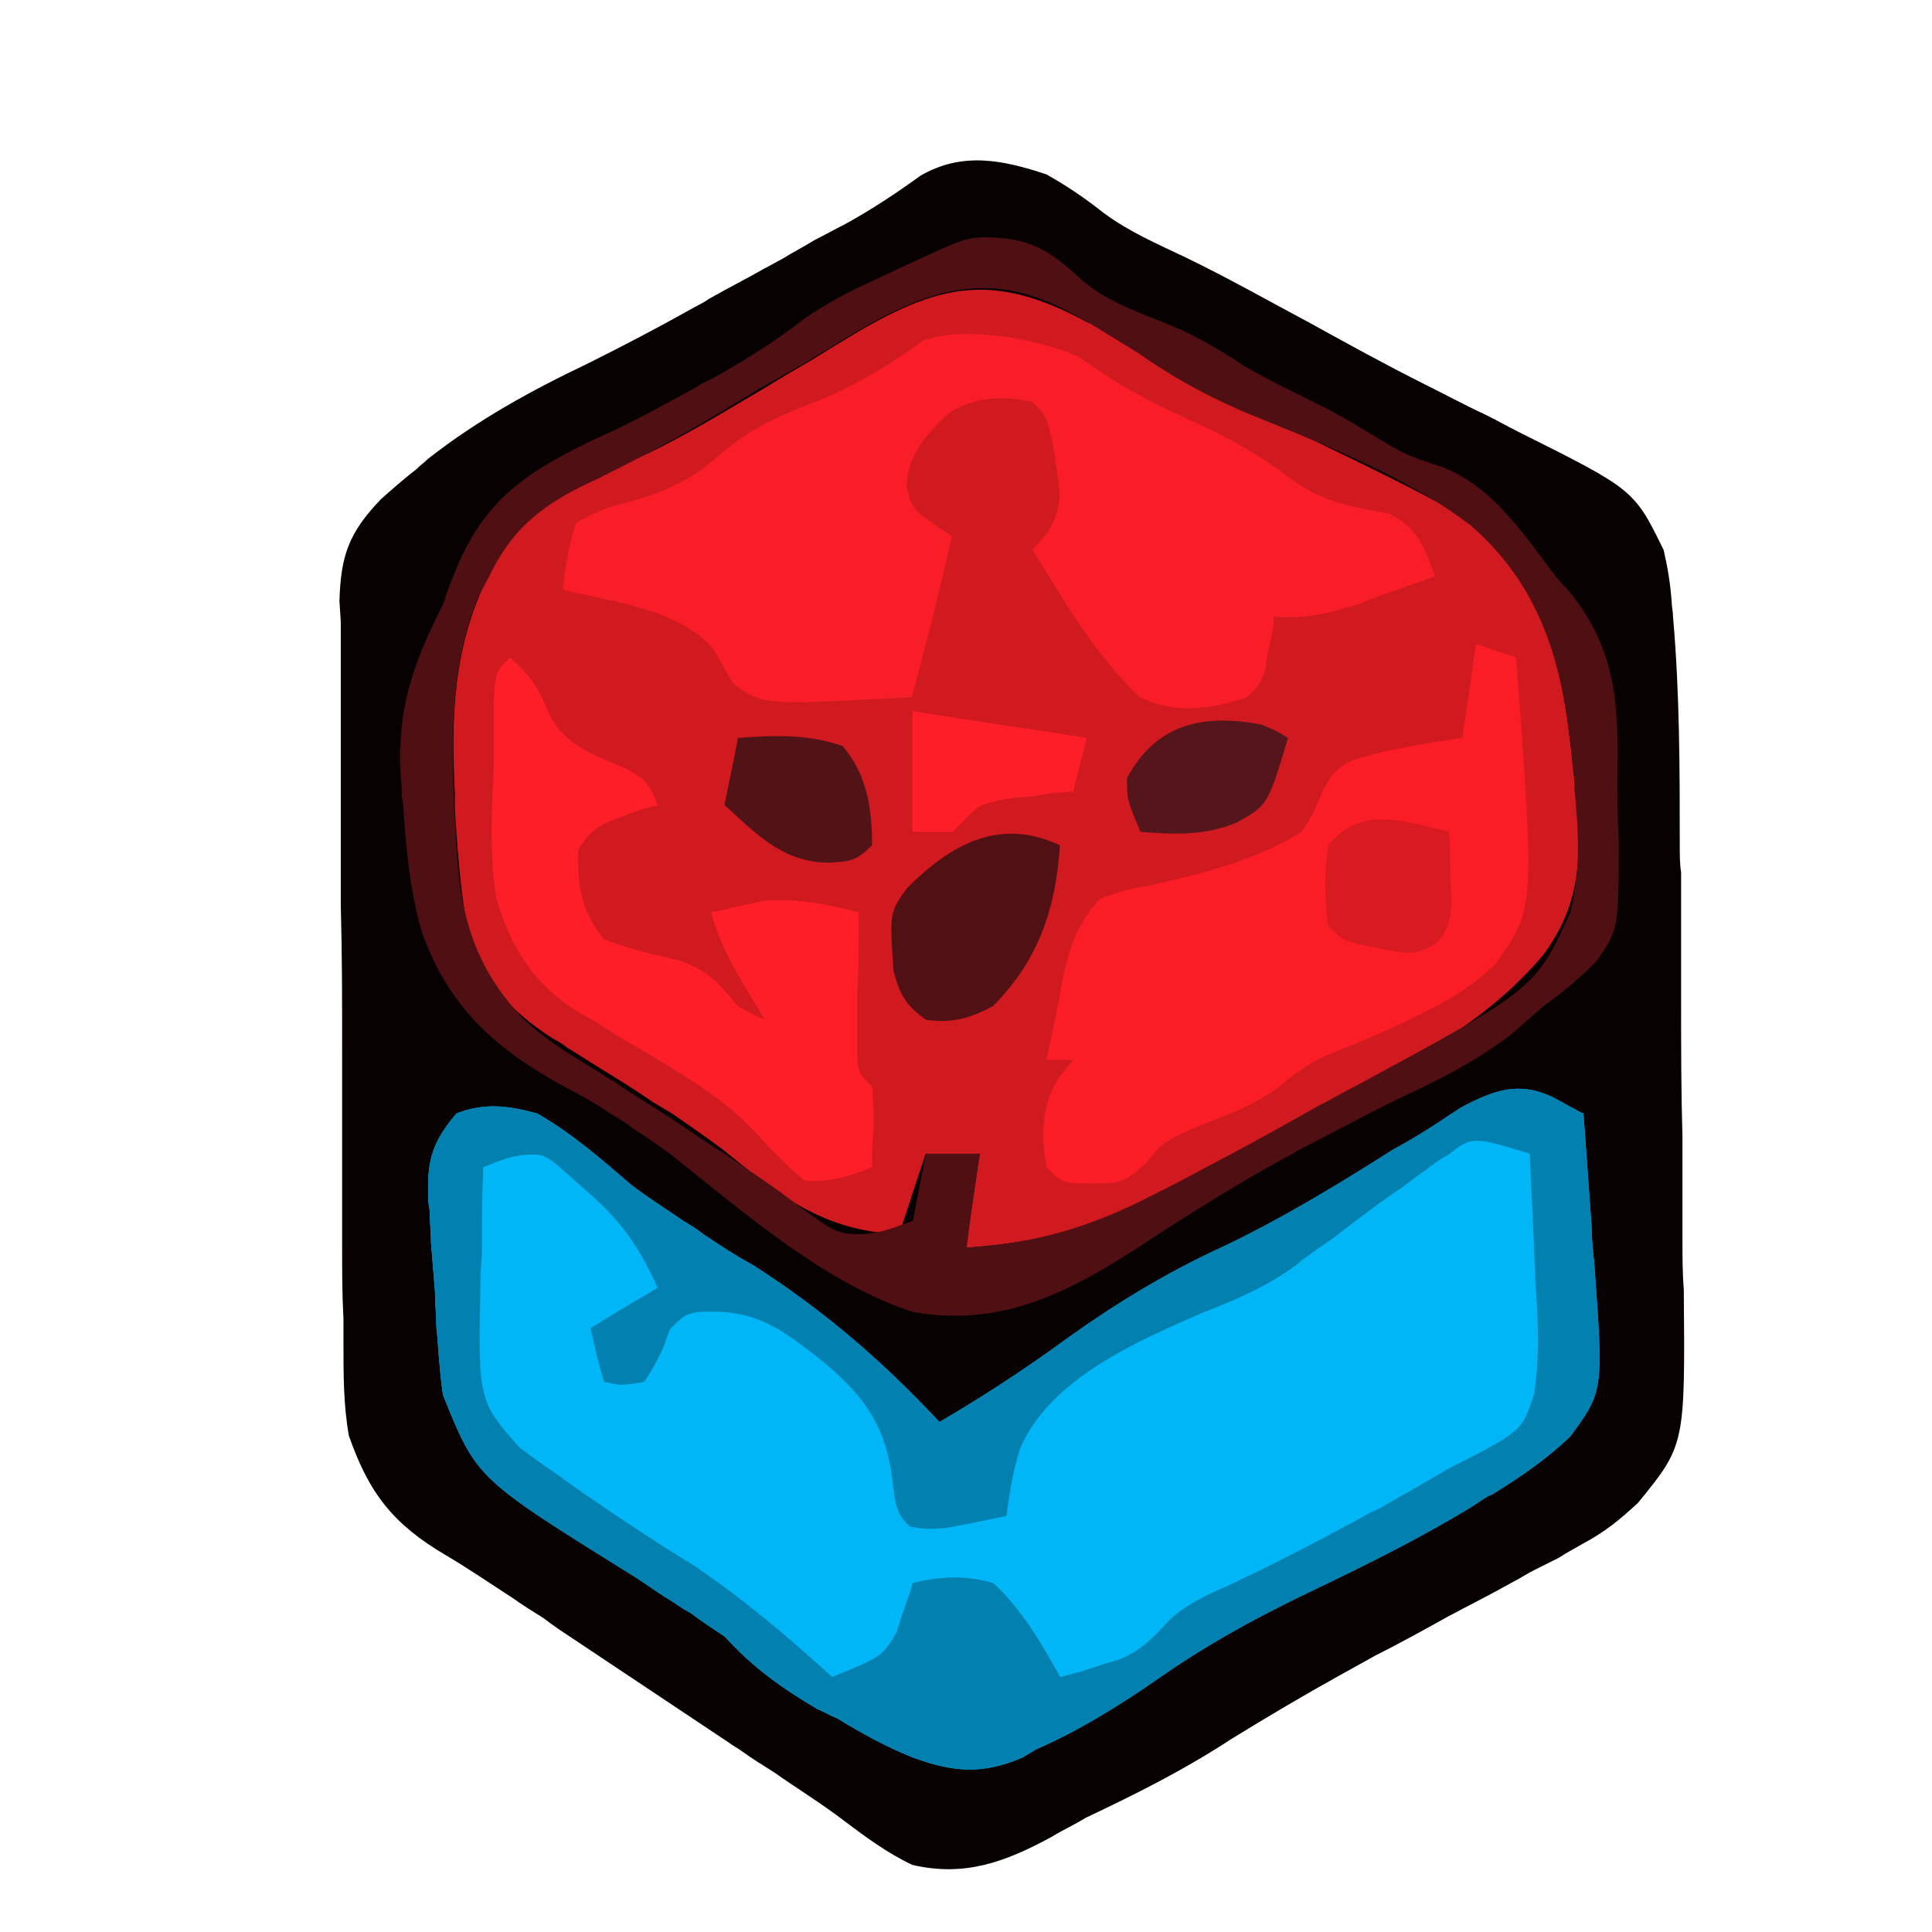
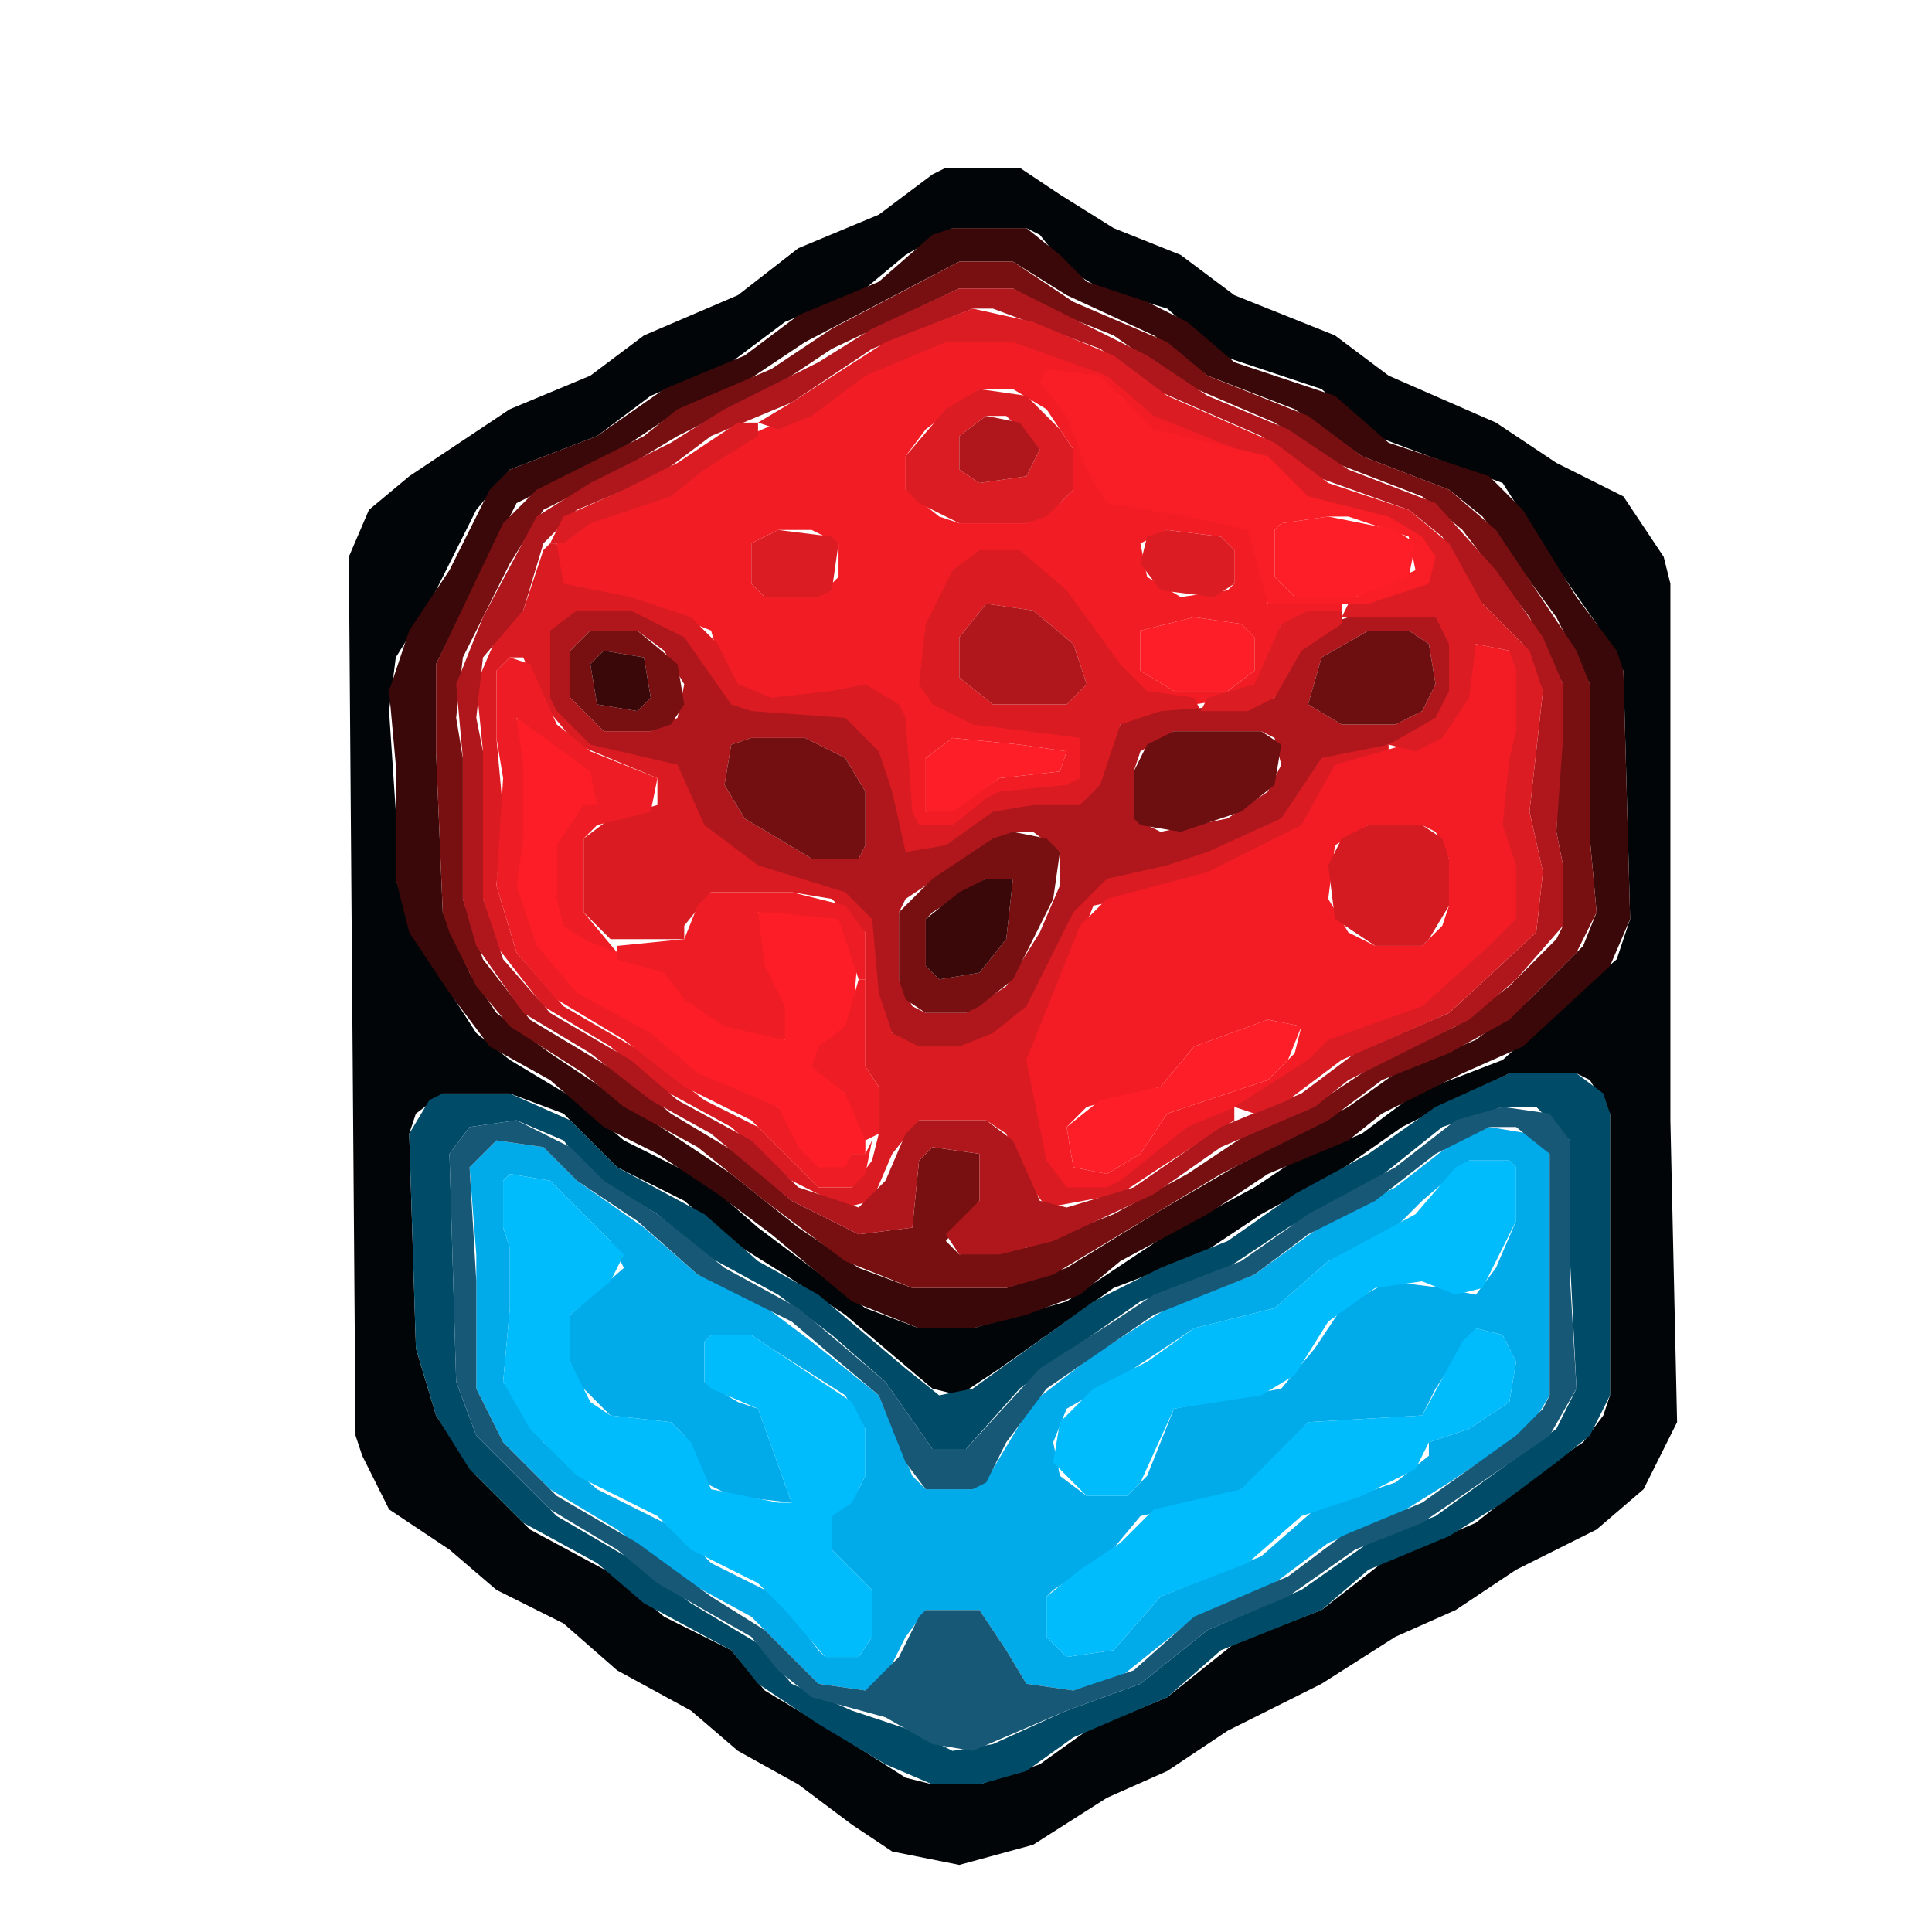
- <svg xmlns="http://www.w3.org/2000/svg" viewBox="0 0 144 144" version="1.1" width="144" height="144">
-   <path d="M0 0 C1.6 0.9 2.9 1.8 4.3 2.9 C6.2 4.3 8.3 5.2 10.4 6.2 C13.5 7.7 16.5 9.4 19.5 11 C22.4 12.6 25.3 14.2 28.3 15.7 C29.9 16.5 31.4 17.3 32.9 18 C33.7 18.4 34.4 18.8 35.2 19.2 C43.8 23.5 43.8 23.5 46 28 C46.3 29.3 46.5 30.5 46.6 31.9 C46.6 32.2 46.7 32.6 46.7 33 C47.2 38.7 47.2 44.4 47.2 50.1 C47.2 50.7 47.2 51.4 47.3 52 C47.3 55.2 47.3 58.5 47.3 61.7 C47.3 65 47.3 68.4 47.4 71.7 C47.4 74.3 47.4 76.8 47.4 79.4 C47.4 80.6 47.4 81.9 47.5 83.1 C47.6 94.7 47.6 94.7 44.1 99 C42.7 100.3 41.6 101.2 39.9 102.1 C39.4 102.4 38.8 102.7 38.2 103.1 C37.6 103.4 37 103.7 36.4 104 C35.8 104.3 35.2 104.7 34.6 105 C33 105.9 31.4 106.7 29.9 107.5 C28.1 108.5 26.3 109.5 24.5 110.4 C23.6 110.9 22.7 111.4 21.8 111.9 C19.1 113.4 16.4 115 13.8 116.6 C10.3 118.9 6.7 120.7 2.9 122.5 C2.1 123 1.2 123.4 0.4 123.9 C-3.1 125.8 -6.1 126.9 -10 126 C-11.9 125.1 -13.5 123.9 -15.1 122.7 C-16.8 121.4 -18.6 120.3 -20.3 119.1 C-21.1 118.6 -21.9 118.1 -22.6 117.6 C-23 117.3 -23.4 117.1 -23.8 116.8 C-28 114 -32.2 111.2 -36.4 108.4 C-36.7 108.2 -37.1 107.9 -37.5 107.6 C-38.3 107.1 -39.1 106.6 -39.8 106.1 C-41.5 105 -43.1 103.9 -44.8 102.9 C-48.7 100.6 -50.5 98.3 -52 94 C-52.4 91.7 -52.4 89.5 -52.4 87.2 C-52.4 86.6 -52.4 86 -52.4 85.3 C-52.5 83.5 -52.5 81.8 -52.5 80 C-52.5 78.6 -52.5 77.1 -52.5 75.6 C-52.5 72.1 -52.5 68.7 -52.5 65.2 C-52.5 61.6 -52.5 58.1 -52.6 54.5 C-52.6 51.4 -52.6 48.3 -52.6 45.3 C-52.6 43.4 -52.6 41.6 -52.6 39.8 C-52.6 37.7 -52.6 35.7 -52.6 33.6 C-52.6 33.3 -52.6 33.3 -52.7 31.8 C-52.6 28.4 -52 26.7 -49.6 24.2 C-48.7 23.4 -47.9 22.7 -47 22 C-46.7 21.7 -46.4 21.5 -46.1 21.2 C-42.4 18.3 -38.4 16.1 -34.2 14.1 C-31.6 12.8 -29.1 11.5 -26.6 10.1 C-26.1 9.8 -25.6 9.6 -25.2 9.3 C-23.8 8.5 -22.4 7.8 -21 7 C-20.6 6.8 -20.1 6.5 -19.7 6.3 C-18.9 5.8 -18.1 5.4 -17.3 4.9 C-16.5 4.5 -15.8 4.1 -15 3.7 C-13 2.6 -11.2 1.4 -9.4 0.1 C-6.3 -1.7 -3.3 -1.1 0 0 Z " fill="#080102" transform="translate(78,13)" />
-   <path d="M0 0 C0.5 0.2 1 0.5 1.5 0.7 C2.7 1.3 3.8 1.9 5 2.6 C8.4 4.6 11.7 6.4 15.2 8 C31.6 15.9 31.6 15.9 34.5 23.3 C35.6 27 36 30.8 36.4 34.6 C36.4 34.8 36.4 34.8 36.5 35.8 C36.9 40.2 36.7 43.6 34 47.2 C29.7 52.3 24 55.2 18.1 58.2 C17.1 58.8 16.1 59.3 15.2 59.8 C12.9 61 10.6 62.2 8.3 63.4 C7.1 64 5.9 64.6 4.7 65.2 C-0 67.7 -3.6 68.6 -9 69 C-8.7 66.7 -8.3 64.4 -8 62 C-9.3 62 -10.6 62 -12 62 C-12.7 64 -13.3 66 -14 68 C-19.7 67.7 -22.8 65.2 -27.1 61.7 C-28.3 60.8 -29.6 59.9 -30.9 59 C-31.4 58.7 -31.9 58.4 -32.4 58.1 C-33.7 57.2 -35 56.4 -36.3 55.6 C-37.1 55.1 -37.9 54.6 -38.7 54.1 C-39.1 53.8 -39.4 53.6 -39.8 53.4 C-43.1 51.3 -45.3 48.8 -46.2 45 C-46.7 42.2 -46.9 39.3 -47.1 36.4 C-47.1 36 -47.1 35.6 -47.1 35.1 C-47.4 29.4 -47.2 24.3 -44.7 19.1 C-44.5 18.6 -44.3 18.2 -44.1 17.7 C-41.7 13.7 -37.8 12.2 -33.8 10.3 C-30.9 9 -28.2 7.4 -25.5 5.8 C-24.1 5 -22.7 4.1 -21.3 3.3 C-20.4 2.8 -19.5 2.2 -18.5 1.6 C-11.5 -2.7 -7.4 -4 0 0 Z " fill="#D01A20" transform="translate(81,24)" />
-   <path d="M0 0 C0.4 0.2 0.7 0.4 1.1 0.6 C1.3 0.7 1.6 0.9 1.9 1 C2.1 3.8 2.3 6.5 2.5 9.3 C2.5 10.2 2.6 11.2 2.7 12.1 C3.4 21.7 3.4 21.7 0.9 25.1 C-0.9 26.8 -2.8 28.1 -4.9 29.4 C-5.2 29.5 -5.2 29.5 -6.4 30.3 C-10.5 32.8 -14.8 34.9 -19.2 37 C-22.9 38.8 -26.5 40.8 -29.9 43.2 C-32.8 45.2 -35.7 47 -38.9 48.4 C-39.2 48.6 -39.6 48.8 -39.9 49 C-42.9 50.3 -45.1 50.1 -48.1 49 C-50.1 48.2 -51.9 47.2 -53.7 46.1 C-54.2 45.9 -54.7 45.6 -55.2 45.4 C-57.9 43.8 -60 42.3 -62.1 40 C-63 39.4 -63.9 38.8 -64.7 38.2 C-65.3 37.9 -65.8 37.5 -66.3 37.2 C-67.3 36.6 -68.2 35.9 -69.2 35.3 C-80.6 28.2 -80.6 28.2 -83.1 22 C-83.3 20.7 -83.4 19.3 -83.5 18 C-83.5 17.6 -83.6 17.2 -83.6 16.8 C-83.6 16 -83.7 15.2 -83.7 14.3 C-83.8 13.1 -83.9 11.8 -84 10.6 C-84 9.8 -84.1 9 -84.1 8.2 C-84.2 7.8 -84.2 7.4 -84.2 7 C-84.3 4.4 -83.8 3 -82.1 1 C-80 0.2 -78.3 0.4 -76.1 1 C-73.6 2.4 -71.3 4.4 -69.1 6.3 C-67.8 7.3 -66.5 8.1 -65.2 9 C-64.7 9.3 -64.2 9.6 -63.7 10 C-62.5 10.8 -61.3 11.6 -60 12.3 C-54.7 15.7 -50.4 19.4 -46.1 24 C-43.2 22.3 -40.4 20.5 -37.6 18.5 C-33.5 15.5 -29.5 13 -24.9 10.9 C-20.5 8.8 -16.4 6.3 -12.3 3.7 C-11 3 -9.7 2.2 -8.5 1.4 C-8.1 1.1 -7.7 0.9 -7.3 0.6 C-4.7 -0.8 -2.7 -1.5 0 0 Z " fill="#00B6F7" transform="translate(116.1211,81.98828)" />
-   <path d="M0 0 C0.4 0.2 0.7 0.4 1.1 0.6 C1.3 0.7 1.6 0.9 1.9 1 C2.1 3.8 2.3 6.5 2.5 9.3 C2.5 10.2 2.6 11.2 2.7 12.1 C3.4 21.7 3.4 21.7 0.9 25.1 C-0.9 26.8 -2.8 28.1 -4.9 29.4 C-5.2 29.5 -5.2 29.5 -6.4 30.3 C-10.5 32.8 -14.8 34.9 -19.2 37 C-22.9 38.8 -26.5 40.8 -29.9 43.2 C-32.8 45.2 -35.7 47 -38.9 48.4 C-39.2 48.6 -39.6 48.8 -39.9 49 C-42.9 50.3 -45.1 50.1 -48.1 49 C-50.1 48.2 -51.9 47.2 -53.7 46.1 C-54.2 45.9 -54.7 45.6 -55.2 45.4 C-57.9 43.8 -60 42.3 -62.1 40 C-63 39.4 -63.9 38.8 -64.7 38.2 C-65.3 37.9 -65.8 37.5 -66.3 37.2 C-67.3 36.6 -68.2 35.9 -69.2 35.3 C-80.6 28.2 -80.6 28.2 -83.1 22 C-83.3 20.7 -83.4 19.3 -83.5 18 C-83.5 17.6 -83.6 17.2 -83.6 16.8 C-83.6 16 -83.7 15.2 -83.7 14.3 C-83.8 13.1 -83.9 11.8 -84 10.6 C-84 9.8 -84.1 9 -84.1 8.2 C-84.2 7.8 -84.2 7.4 -84.2 7 C-84.3 4.4 -83.8 3 -82.1 1 C-80 0.2 -78.3 0.4 -76.1 1 C-73.6 2.4 -71.3 4.4 -69.1 6.3 C-67.8 7.3 -66.5 8.1 -65.2 9 C-64.7 9.3 -64.2 9.6 -63.7 10 C-62.5 10.8 -61.3 11.6 -60 12.3 C-54.7 15.7 -50.4 19.4 -46.1 24 C-43.2 22.3 -40.4 20.5 -37.6 18.5 C-33.5 15.5 -29.5 13 -24.9 10.9 C-20.5 8.8 -16.4 6.3 -12.3 3.7 C-11 3 -9.7 2.2 -8.5 1.4 C-8.1 1.1 -7.7 0.9 -7.3 0.6 C-4.7 -0.8 -2.7 -1.5 0 0 Z M-8.2 4.1 C-8.6 4.3 -8.9 4.5 -9.3 4.8 C-9.7 5.1 -10.1 5.4 -10.4 5.6 C-10.8 5.9 -11.2 6.2 -11.6 6.5 C-13.4 7.7 -15.2 9.1 -16.9 10.4 C-17.5 10.8 -18.1 11.2 -18.6 11.6 C-18.9 11.8 -19.2 12 -19.5 12.3 C-21.7 13.9 -24 14.9 -26.6 15.9 C-31.4 18 -37.9 20.8 -40.1 26 C-40.6 27.6 -40.9 29.3 -41.1 31 C-42.1 31.2 -43 31.4 -44 31.6 C-44.5 31.7 -45.1 31.8 -45.6 31.9 C-47.1 32 -47.1 32 -48.3 31.8 C-49.4 30.8 -49.4 29.9 -49.6 28.4 C-50.1 24 -52 21.7 -55.4 19 C-55.8 18.7 -56.2 18.4 -56.6 18.1 C-59 16.3 -61 15.6 -64.1 15.8 C-65.1 16 -65.1 16 -66.2 17.1 C-66.4 17.6 -66.5 18 -66.7 18.5 C-67.4 19.9 -67.4 19.9 -68.1 21 C-69.8 21.3 -69.8 21.3 -71.1 21 C-71.5 19.7 -71.8 18.4 -72.1 17 C-70.5 16 -68.8 15 -67.1 14 C-68.5 10.9 -69.9 8.9 -72.5 6.7 C-72.6 6.6 -72.6 6.6 -73.4 5.9 C-75.5 4 -75.5 4 -77.2 4.1 C-78.3 4.3 -78.3 4.3 -80.1 5 C-80.2 7.1 -80.2 9.1 -80.2 11.1 C-80.2 11.8 -80.3 12.5 -80.3 13.2 C-80.5 22.4 -80.5 22.4 -77.4 25.9 C-76.5 26.6 -75.5 27.3 -74.6 27.9 C-74.2 28.2 -73.9 28.4 -73.5 28.7 C-70.5 30.8 -67.5 32.8 -64.4 34.7 C-60.7 37.2 -57.4 40 -54.1 43 C-50.4 41.5 -50.4 41.5 -49.3 39.7 C-49.2 39.3 -49 38.8 -48.9 38.4 C-48.7 37.9 -48.6 37.5 -48.4 37 C-48.3 36.7 -48.2 36.4 -48.1 36 C-46 35.5 -44.2 35.4 -42.1 36 C-40 37.9 -38.5 40.5 -37.1 43 C-36.2 42.8 -35.2 42.5 -34.3 42.2 C-33.8 42 -33.3 41.9 -32.7 41.7 C-31 41 -30.2 40.1 -28.9 38.7 C-27.7 37.6 -26.2 36.9 -24.6 36.2 C-23.9 35.9 -23.2 35.5 -22.5 35.2 C-22.3 35.1 -22.3 35.1 -21.3 34.6 C-19.1 33.5 -16.8 32.3 -14.6 31.1 C-14.1 30.8 -13.7 30.6 -13.2 30.4 C-12.4 29.9 -11.5 29.4 -10.6 28.9 C-9.8 28.4 -9 28 -8.2 27.5 C-2.7 24.7 -2.7 24.7 -1.8 22 C-1.3 19.1 -1.5 16.1 -1.7 13.2 C-1.7 12.3 -1.8 11.4 -1.8 10.5 C-1.9 8.3 -2 6.2 -2.1 4 C-6.4 2.7 -6.4 2.7 -8.2 4.1 Z " fill="#0281B0" transform="translate(116.1211,81.98828)" />
-   <path d="M0 0 C0.7 0.5 1.5 1 2.2 1.5 C4.7 3.1 7.3 4.3 10 5.5 C12.1 6.6 13.9 7.6 15.7 9 C18 10.8 20.3 11.2 23.1 11.7 C25.3 12.7 25.8 14.2 26.6 16.4 C25.2 16.9 23.8 17.4 22.3 17.9 C21.9 18.1 21.5 18.2 21.1 18.4 C18.9 19.1 17 19.6 14.6 19.4 C14.6 19.6 14.6 19.6 14.5 20.5 C14.4 21 14.3 21.4 14.2 21.9 C14.1 22.3 14 22.8 14 23.2 C13.6 24.4 13.6 24.4 12.6 25.4 C9.9 26.3 7.3 26.7 4.6 25.4 C1.3 22.3 -1 18.3 -3.4 14.4 C-3 14 -2.7 13.6 -2.3 13.2 C-1.1 11.1 -1.3 10.2 -1.7 7.8 C-1.7 7.5 -1.7 7.5 -2 6 C-2.4 4.4 -2.4 4.4 -3.4 3.4 C-5.6 2.9 -7.6 3 -9.6 4.2 C-11.3 5.8 -12.6 7.2 -12.8 9.6 C-12.4 11.4 -12.4 11.4 -9.4 13.4 C-10.3 17.4 -11.3 21.4 -12.4 25.4 C-23.5 26 -23.5 26 -25.7 24.4 C-26.2 23.5 -26.7 22.7 -27.2 21.8 C-29.8 18.8 -34.7 18.3 -38.4 17.4 C-38.2 15.7 -38 14.1 -37.4 12.4 C-35.9 11.6 -35.1 11.2 -33.6 10.9 C-30.9 10.1 -28.9 9.3 -26.8 7.4 C-24.4 5.3 -22 4.3 -19.1 3.2 C-17 2.3 -15.2 1.3 -13.4 0.1 C-13.1 -0.1 -12.7 -0.3 -12.4 -0.6 C-12.2 -0.7 -12.2 -0.7 -11.5 -1.2 C-8.3 -2.3 -3.1 -1.3 0 0 Z " fill="#F81D26" transform="translate(80.35156,26.5625)" />
-   <path d="M0 0 C3.5 0 4.9 0.9 7.4 3.2 C9.4 4.9 11.7 5.6 14.1 6.6 C16 7.4 17.7 8.4 19.5 9.6 C21.4 10.7 23.3 11.6 25.3 12.6 C27.1 13.5 28.8 14.6 30.5 15.6 C31.7 16.3 32.9 16.7 34.2 17.1 C37.6 18.4 39.8 21.4 41.9 24.2 C42.7 25.3 42.7 25.3 43.8 26.5 C47.3 30.9 47.4 35 47.3 40.5 C47.3 41.9 47.3 43.3 47.4 44.7 C47.4 51.6 47.4 51.6 45.7 54 C44.4 55.3 43.2 56.3 41.8 57.3 C41 58 40.2 58.7 39.4 59.4 C36.8 61.4 34 62.8 31 64.2 C28.5 65.4 26 66.8 23.4 68.1 C23 68.4 22.5 68.6 22 68.9 C19.1 70.5 16.2 72.3 13.4 74.1 C7.5 78 2.1 81.4 -5.2 80.1 C-11.4 78.1 -17.2 73.2 -22.2 69.2 C-23.4 68.2 -24.7 67.3 -26.1 66.4 C-26.6 66 -27.1 65.7 -27.6 65.4 C-28.8 64.6 -30 63.9 -31.2 63.3 C-36.3 60.5 -39.8 57.4 -41.8 51.8 C-42.7 48.7 -43 45.5 -43.2 42.2 C-43.3 41.9 -43.3 41.5 -43.3 41.2 C-43.8 35.7 -42.7 32.2 -40.2 27.3 C-40 26.6 -39.7 25.8 -39.4 25.1 C-37.2 19.5 -33.9 17.4 -28.6 14.9 C-26.1 13.8 -23.8 12.5 -21.4 11.2 C-21 10.9 -20.5 10.7 -20.1 10.5 C-17.6 9.1 -15.4 7.7 -13.2 6 C-11.6 4.9 -9.9 4 -8.1 3.2 C-1.5 0.1 -1.5 0.1 0 0 Z M-13.3 9.4 C-14.4 10 -15.4 10.6 -16.5 11.2 C-18 12.1 -19.5 13 -21 13.9 C-23.6 15.4 -26.1 16.7 -28.7 18 C-32.5 19.7 -35 21.5 -36.8 25.3 C-37.1 25.8 -37.3 26.3 -37.6 26.8 C-39.7 32 -39.6 37.2 -39.4 42.7 C-39.4 43.1 -39.3 43.6 -39.3 44 C-39.1 49.7 -38.3 54 -34.2 58.3 C-32.9 59.5 -31.6 60.4 -30.1 61.3 C-29.3 61.8 -28.5 62.3 -27.7 62.8 C-27.5 62.9 -27.5 62.9 -26.5 63.6 C-24.9 64.6 -23.3 65.6 -21.7 66.7 C-21 67.2 -20.2 67.7 -19.4 68.2 C-17.8 69.3 -16.1 70.4 -14.5 71.6 C-10.9 74.3 -10.9 74.3 -8.8 74.3 C-7.4 74.1 -7.4 74.1 -5.2 73.3 C-4.9 71.7 -4.6 70 -4.2 68.3 C-2.9 68.3 -1.6 68.3 -0.2 68.3 C-0.6 70.6 -0.9 72.9 -1.2 75.3 C5.1 74.9 9.2 73.3 14.8 70.3 C15 70.2 15 70.2 16.1 69.6 C19 68.1 21.9 66.5 24.9 64.8 C25.9 64.3 26.9 63.7 27.9 63.2 C41.2 56 41.2 56 43.8 50.3 C44.6 47.2 44.4 44.2 44.1 41.1 C44.1 40.6 44.1 40.2 44 39.8 C43.4 32.6 42 26.4 36.4 21.5 C31.3 17.6 25 15.3 19.2 12.9 C16.5 11.7 14.1 10.4 11.7 8.7 C10.4 7.9 9.1 7.1 7.8 6.3 C7.4 6.1 7.1 5.9 6.7 5.7 C-1 1.4 -6.3 5.1 -13.3 9.4 Z " fill="#500F12" transform="translate(73.25,17.6875)" />
-   <path d="M0 0 C1 0.3 2 0.7 3 1 C4.4 19.7 4.4 19.7 1.5 23.8 C-0.4 25.7 -2.6 26.9 -5 28 C-5.3 28.2 -5.7 28.3 -6 28.5 C-7.5 29.2 -9 29.8 -10.5 30.4 C-12.3 31.1 -13.5 32 -14.9 33.2 C-16.4 34.2 -17.9 34.9 -19.6 35.5 C-23.2 37 -23.2 37 -24.6 38.7 C-26.2 40.2 -26.6 40.2 -28.6 40.2 C-30.8 40.2 -30.8 40.2 -32 39 C-32.4 36.6 -32.4 34.3 -31 32.2 C-30.7 31.8 -30.3 31.4 -30 31 C-30.7 31 -31.3 31 -32 31 C-31.7 29.6 -31.4 28.1 -31.1 26.7 C-31 26.3 -31 25.9 -30.9 25.5 C-30.4 22.9 -29.8 20.9 -28 19 C-26.7 18.5 -25.7 18.2 -24.3 18 C-20.4 17.1 -16.5 16.2 -13 14 C-12.2 12.8 -12.2 12.8 -11.6 11.4 C-11 10 -10.5 9.2 -9 8.6 C-6.4 7.8 -3.7 7.4 -1 7 C-0.7 4.7 -0.3 2.4 0 0 Z " fill="#FB1D26" transform="translate(110,48)" />
-   <path d="M0 0 C1.4 1.2 2.1 2.2 2.8 3.9 C3.9 6.5 6.1 7.2 8.7 8.3 C10.1 9.1 10.5 9.5 11 11 C10.7 11.1 10.3 11.2 9.9 11.3 C6.3 12.6 6.3 12.6 5.1 14.3 C5 16.9 5.3 18.9 7 21 C8.8 21.7 10.5 22.1 12.3 22.5 C14.7 23.2 15.5 24.2 17 26 C18.1 26.6 18.1 26.6 19 27 C18.8 26.7 18.6 26.3 18.4 26 C17 23.7 15.7 21.6 15 19 C15.9 18.8 16.8 18.6 17.7 18.4 C18.2 18.3 18.7 18.2 19.2 18.1 C21.6 18 23.7 18.4 26 19 C26 19.4 26 19.7 26 20.1 C26 21.7 26 23.3 25.9 24.9 C25.9 25.5 25.9 26.1 25.9 26.6 C25.9 27.2 25.9 27.7 25.9 28.3 C25.9 28.8 25.9 29.3 25.9 29.8 C26 31 26 31 27 32 C27.1 33.4 27.1 33.4 27.1 35.1 C27.1 35.6 27 36.2 27 36.7 C27 37.1 27 37.6 27 38 C25.3 38.7 23.9 39.1 22 39 C20.6 37.9 19.5 36.7 18.3 35.4 C15.9 32.8 12.9 31.1 9.9 29.3 C8.7 28.6 7.5 27.9 6.3 27.1 C5.9 26.9 5.6 26.7 5.2 26.5 C1.8 24.4 0.1 21.7 -1 18 C-1.4 15.5 -1.4 12.9 -1.3 10.3 C-1.2 9.2 -1.2 8 -1.2 6.8 C-1.2 6.1 -1.2 5.3 -1.2 4.6 C-1.2 4.3 -1.2 3.9 -1.2 3.6 C-1.1 1.1 -1.1 1.1 0 0 Z " fill="#FD1E27" transform="translate(38,49)" />
-   <path d="M0 0 C-0.3 4.7 -1.6 8.6 -5 12 C-6.7 12.9 -8.1 13.3 -10 13 C-11.5 11.9 -11.9 11.2 -12.4 9.4 C-12.7 5 -12.7 5 -11.4 3.2 C-8.1 -0.1 -4.5 -2.1 0 0 Z " fill="#511014" transform="translate(79,63)" />
-   <path d="M0 0 C0.1 1.1 0.1 2.2 0.1 3.4 C0.1 4 0.2 4.6 0.2 5.3 C0 7 0 7 -0.8 8.2 C-2.4 9.3 -3.2 9.1 -5.1 8.7 C-5.6 8.6 -6.1 8.5 -6.7 8.4 C-8 8 -8 8 -9 7 C-9.3 5 -9.3 3 -9 1 C-6.6 -2 -3.3 -0.8 0 0 Z " fill="#D81B21" transform="translate(108,62)" />
-   <path d="M0 0 C2.7 -0.2 5.2 -0.3 7.8 0.6 C9.6 2.7 10 5.2 10 8 C8.8 9.2 8.4 9.2 6.8 9.3 C3.4 9.3 1.4 7.2 -1 5 C-0.7 3.4 -0.3 1.7 0 0 Z " fill="#521317" transform="translate(55,55)" />
-   <path d="M0 0 C1.2 0.5 1.2 0.5 2 1 C0.5 6 0.5 6 -1.8 7.3 C-4.2 8.3 -6.5 8.2 -9 8 C-10 5.6 -10 5.6 -10 4 C-7.8 -0.1 -4.3 -0.8 0 0 Z " fill="#54151B" transform="translate(94,54)" />
-   <path d="M0 0 C4.3 0.7 8.6 1.3 13 2 C12.7 3.3 12.3 4.6 12 6 C11.5 6 11 6.1 10.5 6.1 C9.9 6.2 9.3 6.3 8.6 6.4 C8 6.4 7.4 6.5 6.7 6.6 C5 7 5 7 4 8 C3.6 8.4 3.3 8.7 3 9 C2 9 1 9 0 9 C0 6 0 3.1 0 0 Z " fill="#FD1E27" transform="translate(68,53)" />
+ <svg xmlns="http://www.w3.org/2000/svg" viewBox="0 0 288 288" version="1.1" width="288" height="288">
+   <path d="M0,0 L11,0 L17,4 L25,9 L35,13 L43,19 L58,25 L66,31 L82,38 L91,44 L101,49 L107,58 L108,62 L108,142 L109,187 L104,197 L97,203 L85,209 L76,215 L67,219 L56,226 L42,233 L33,239 L24,243 L13,250 L2,253 L-8,251 L-14,247 L-22,241 L-31,236 L-38,230 L-49,224 L-57,217 L-67,212 L-74,206 L-83,200 L-87,192 L-88,189 L-89,58 L-86,51 L-80,46 L-65,36 L-53,31 L-45,25 L-31,19 L-22,12 L-10,7 L-2,1 Z M1,9 L-6,13 L-12,18 L-24,23 L-32,29 L-44,34 L-52,40 L-65,45 L-70,51 L-77,65 L-82,73 L-83,81 L-82,96 L-82,106 L-79,115 L-70,129 L-65,133 L-55,139 L-48,145 L-36,151 L-28,158 L-20,164 L-12,170 L-4,173 L4,173 L18,169 L24,165 L33,159 L46,152 L52,148 L62,144 L70,138 L83,133 L93,124 L100,118 L102,112 L101,75 L97,68 L90,58 L83,47 L72,43 L64,40 L56,33 L41,28 L33,21 L23,18 L18,15 L14,10 L12,9 Z M84,135 L68,143 L58,150 L47,156 L38,162 L25,167 L8,179 L2,183 L-2,182 L-15,171 L-24,165 L-32,160 L-39,154 L-49,149 L-57,141 L-65,138 L-75,138 L-79,141 L-80,144 L-79,176 L-76,186 L-70,195 L-62,203 L-49,210 L-42,216 L-32,221 L-27,227 L-17,233 L-6,240 L-2,241 L5,241 L14,238 L21,233 L33,228 L43,220 L56,215 L65,208 L79,202 L89,194 L95,190 L98,186 L99,183 L99,141 L96,136 L94,135 Z " fill="#010507" transform="translate(141,25)" />
+   <path d="M0,0 L6,1 L9,4 L9,40 L6,45 L-6,53 L-14,58 L-24,62 L-32,68 L-45,74 L-55,82 L-62,84 L-69,83 L-72,78 L-76,72 L-84,72 L-87,76 L-90,82 L-93,84 L-100,83 L-110,73 L-121,67 L-130,60 L-140,54 L-147,47 L-151,39 L-151,19 L-152,6 L-148,2 L-141,3 L-136,8 L-126,15 L-118,22 L-109,26 L-101,32 L-91,40 L-86,52 L-84,54 L-77,54 L-74,51 L-68,41 L-59,34 L-48,27 L-35,22 L-24,14 L-14,9 L-5,2 Z M-3,5 L-10,11 L-14,15 L-24,20 L-32,27 L-44,30 L-56,38 L-63,42 L-65,47 L-64,52 L-60,55 L-54,55 L-51,52 L-47,42 L-31,39 L-26,33 L-22,27 L-15,23 L-7,24 L-2,25 L1,21 L4,14 L4,6 L3,5 Z M-146,7 L-147,8 L-147,15 L-146,18 L-146,27 L-147,38 L-141,47 L-133,54 L-121,60 L-116,65 L-106,70 L-100,78 L-99,79 L-94,79 L-92,76 L-92,69 L-98,63 L-98,58 L-94,54 L-93,52 L-93,45 L-96,40 L-107,33 L-110,31 L-116,31 L-117,32 L-117,38 L-112,41 L-109,42 L-104,56 L-113,55 L-117,53 L-120,46 L-122,44 L-131,43 L-136,38 L-137,35 L-137,28 L-129,21 L-131,17 L-140,8 Z M-2,30 L-8,39 L-10,43 L-27,44 L-35,53 L-39,55 L-52,58 L-57,64 L-65,69 L-66,70 L-66,76 L-63,79 L-56,78 L-49,70 L-34,64 L-26,57 L-14,53 L-9,49 L-9,47 L-3,45 L3,41 L4,35 L2,31 Z " fill="#01AAE9" transform="translate(222,168)" />
+   <path d="M0,0 L10,0 L26,6 L33,12 L46,17 L42,18 L31,15 L26,9 L19,6 L15,7 L20,13 L23,23 L28,25 L43,27 L46,29 L48,40 L59,40 L59,41 L50,43 L47,52 L44,54 L37,55 L28,53 L20,42 L13,34 L11,33 L5,33 L0,38 L-3,47 L-2,54 L4,57 L20,59 L21,60 L21,66 L18,68 L8,69 L2,73 L1,74 L-4,74 L-6,71 L-7,57 L-9,54 L-13,53 L-21,55 L-30,54 L-33,51 L-35,44 L-40,42 L-47,40 L-57,38 L-58,37 L-58,31 L-53,27 L-39,22 L-32,16 L-18,10 L-10,4 Z M5,8 L-3,14 L-6,18 L-6,23 L-1,27 L2,28 L12,28 L17,25 L19,23 L19,17 L15,11 L10,8 Z M-25,29 L-29,31 L-29,37 L-27,39 L-19,39 L-16,36 L-16,31 L-20,29 Z M33,29 L29,31 L30,36 L35,39 L42,38 L43,37 L43,32 L41,30 Z M37,42 L29,44 L29,50 L34,53 L42,53 L46,50 L46,45 L44,43 Z M1,60 L-3,63 L-3,71 L2,70 L8,66 L17,65 L18,62 L11,61 Z " fill="#F21C24" transform="translate(141,50)" />
+   <path d="M0,0 L1,0 L2,6 L12,8 L21,11 L25,15 L28,21 L33,23 L42,22 L47,21 L52,24 L53,26 L54,40 L55,42 L60,42 L65,38 L67,37 L77,36 L79,35 L79,29 L63,27 L57,24 L55,21 L56,12 L60,4 L64,1 L70,1 L77,7 L85,18 L89,22 L96,23 L97,25 L85,27 L83,36 L79,40 L70,40 L63,43 L57,47 L52,46 L48,31 L44,27 L30,26 L25,23 L19,14 L12,11 L4,11 L1,13 L1,23 L3,27 L9,30 L19,32 L25,43 L33,48 L46,52 L49,56 L51,73 L61,74 L69,70 L75,60 L79,52 L85,48 L95,46 L107,41 L111,37 L115,31 L117,30 L125,30 L125,32 L117,34 L113,42 L107,46 L96,51 L81,54 L79,59 L72,77 L75,92 L77,95 L83,95 L89,91 L97,85 L102,84 L102,86 L91,93 L85,97 L74,99 L71,95 L68,88 L65,86 L55,86 L51,91 L48,98 L44,99 L36,95 L27,87 L16,81 L9,75 L-1,69 L-8,60 L-10,53 L-10,31 L-11,21 L-8,14 L-4,10 L-1,1 Z M65,9 L61,14 L61,20 L66,24 L77,24 L80,21 L78,15 L72,10 Z M-6,17 L-8,19 L-8,29 L-7,40 L-8,51 L-5,61 L2,69 L14,76 L23,83 L31,87 L40,96 L45,96 L48,92 L49,88 L49,81 L47,78 L47,58 L42,53 L36,52 L24,52 L20,57 L20,59 L9,59 L5,55 L5,44 L9,41 L16,39 L16,35 L4,30 L-1,24 L-4,17 Z M97,23 Z M125,29 Z M102,83 Z " fill="#DB1B22" transform="translate(82,81)" />
+   <path d="M0,0 L11,0 L16,4 L20,8 L29,11 L35,14 L42,20 L57,25 L65,32 L80,37 L85,42 L93,55 L99,63 L100,66 L101,103 L98,110 L85,122 L76,126 L64,132 L59,136 L47,141 L38,147 L25,154 L19,159 L11,162 L3,164 L-5,164 L-15,160 L-27,150 L-35,144 L-44,138 L-52,134 L-60,127 L-69,122 L-75,114 L-81,105 L-83,97 L-83,80 L-84,69 L-81,60 L-75,51 L-69,39 L-66,36 L-53,31 L-43,24 L-31,19 L-23,13 L-11,8 L-3,1 Z M1,5 L-22,17 L-31,23 L-42,28 L-51,34 L-65,41 L-73,57 L-77,65 L-77,78 L-76,102 L-72,111 L-68,117 L-60,123 L-51,129 L-42,135 L-33,141 L-23,149 L-14,155 L-6,158 L8,158 L17,155 L30,147 L42,140 L59,131 L66,126 L78,121 L86,115 L94,107 L96,102 L95,91 L95,68 L90,58 L79,43 L74,39 L61,34 L51,27 L38,22 L30,16 L17,10 L9,5 Z " fill="#3A0809" transform="translate(142,34)" />
+   <path d="M0,0 L5,1 L7,4 L7,13 L5,21 L6,30 L7,33 L7,41 L2,46 L-5,53 L-13,57 L-23,61 L-31,67 L-43,72 L-53,80 L-55,81 L-61,81 L-64,77 L-67,62 L-59,42 L-55,38 L-40,34 L-26,27 L-21,18 L-7,14 L-3,10 Z M-16,27 L-21,30 L-22,38 L-19,43 L-15,45 L-8,45 L-5,42 L-4,39 L-4,32 L-6,28 L-8,27 Z M-31,56 L-42,60 L-47,66 L-58,69 L-61,72 L-60,78 L-55,79 L-50,76 L-46,70 L-31,65 L-27,61 L-26,57 Z " fill="#F31C25" transform="translate(220,96)" />
+   <path d="M0,0 L10,0 L14,3 L15,6 L15,48 L12,54 L7,58 L-1,64 L-9,69 L-21,74 L-28,80 L-43,86 L-51,93 L-65,99 L-72,104 L-79,106 L-86,106 L-93,103 L-103,97 L-112,91 L-116,86 L-129,79 L-136,73 L-147,67 L-155,59 L-160,51 L-163,41 L-164,9 L-161,4 L-159,3 L-149,3 L-140,7 L-133,14 L-120,21 L-112,28 L-103,33 L-90,44 L-85,48 L-80,47 L-62,34 L-52,29 L-42,25 L-32,18 L-21,12 L-11,5 Z M-1,5 L-10,8 L-20,16 L-33,23 L-42,29 L-55,34 L-65,41 L-73,47 L-81,56 L-86,56 L-93,46 L-101,39 L-109,33 L-120,27 L-127,21 L-137,15 L-141,10 L-148,7 L-155,8 L-158,12 L-157,46 L-154,54 L-142,66 L-130,73 L-122,79 L-112,85 L-107,91 L-98,95 L-89,98 L-83,101 L-77,100 L-66,95 L-55,91 L-45,83 L-31,77 L-21,70 L-11,66 L7,53 L10,47 L9,27 L9,10 L4,5 Z " fill="#004C68" transform="translate(225,160)" />
+   <path d="M0,0 L8,0 L17,6 L31,12 L37,17 L52,23 L60,29 L73,34 L80,40 L92,58 L94,63 L94,86 L95,97 L92,103 L82,113 L73,118 L63,122 L55,128 L39,136 L29,142 L14,151 L7,153 L-7,153 L-17,149 L-29,140 L-39,132 L-50,126 L-56,121 L-67,114 L-72,108 L-76,100 L-77,97 L-78,73 L-78,60 L-68,39 L-63,34 L-47,26 L-42,22 L-28,16 L-19,10 Z M0,4 L-19,13 L-28,19 L-42,26 L-52,32 L-62,37 L-67,45 L-74,59 L-75,68 L-74,74 L-74,95 L-71,104 L-64,113 L-49,122 L-43,127 L-33,133 L-25,140 L-15,145 L-7,144 L-6,134 L-4,132 L3,133 L3,140 L-2,146 L0,148 L10,147 L23,142 L34,136 L43,130 L54,125 L63,119 L74,114 L82,108 L89,101 L90,99 L90,90 L89,85 L90,63 L85,53 L75,40 L69,35 L56,30 L47,24 L33,18 L23,11 L13,7 L8,4 Z " fill="#781012" transform="translate(143,39)" />
+   <path d="M0,0 L7,1 L10,5 L10,25 L11,42 L7,49 L-12,62 L-22,66 L-32,73 L-44,78 L-54,86 L-65,90 L-79,96 L-85,95 L-92,91 L-103,88 L-108,84 L-112,79 L-126,71 L-132,66 L-142,60 L-153,49 L-156,41 L-157,7 L-154,3 L-147,2 L-139,6 L-134,11 L-126,16 L-116,24 L-105,30 L-92,41 L-85,51 L-80,51 L-69,39 L-58,32 L-52,28 L-39,23 L-29,16 L-16,9 L-7,2 Z M-2,3 L-10,7 L-19,14 L-29,19 L-37,25 L-52,31 L-68,42 L-74,50 L-77,56 L-79,57 L-86,57 L-89,53 L-93,43 L-106,32 L-114,28 L-120,25 L-129,17 L-138,11 L-143,6 L-150,5 L-154,9 L-153,26 L-153,42 L-149,50 L-141,58 L-129,65 L-118,73 L-110,78 L-102,86 L-95,87 L-90,82 L-87,76 L-86,75 L-78,75 L-74,81 L-71,86 L-64,87 L-55,84 L-46,76 L-32,70 L-24,64 L-12,59 L2,49 L6,45 L7,43 L7,7 L2,3 Z " fill="#185877" transform="translate(224,165)" />
+   <path d="M0,0 L8,0 L20,6 L28,10 L37,16 L49,21 L58,27 L71,32 L80,42 L87,52 L90,59 L90,67 L89,81 L90,86 L90,95 L83,103 L76,109 L68,113 L58,118 L53,122 L39,128 L29,135 L14,142 L6,144 L0,144 L-2,141 L3,136 L3,129 L-4,128 L-6,130 L-7,140 L-15,141 L-25,136 L-37,126 L-46,121 L-55,114 L-65,108 L-72,98 L-74,91 L-74,70 L-75,59 L-71,49 L-63,34 L-55,29 L-43,23 L-35,18 L-21,11 L-13,6 Z M2,3 L-13,9 L-25,17 L-37,22 L-45,28 L-57,33 L-62,38 L-65,48 L-71,55 L-72,64 L-71,69 L-71,91 L-68,100 L-61,108 L-49,115 L-42,121 L-31,127 L-24,134 L-15,137 L-11,133 L-8,126 L-6,124 L4,124 L8,127 L12,136 L16,137 L26,134 L39,125 L51,120 L59,114 L73,108 L86,96 L87,87 L85,78 L86,69 L87,60 L84,53 L77,46 L72,37 L67,33 L53,28 L45,22 L29,15 L21,9 L5,3 Z " fill="#B0171C" transform="translate(143,43)" />
+   <path d="M0,0 L8,0 L16,4 L23,14 L26,15 L40,16 L45,21 L47,27 L49,36 L55,35 L62,30 L68,29 L75,29 L78,26 L81,17 L87,15 L100,14 L104,13 L106,7 L112,2 L118,0 L128,0 L131,5 L131,12 L127,18 L121,20 L111,22 L105,31 L94,36 L88,38 L79,40 L74,45 L67,59 L62,63 L57,65 L51,65 L47,63 L45,57 L44,46 L40,42 L27,38 L19,32 L15,23 L2,20 L-3,15 L-4,13 L-4,3 Z M2,3 L-1,6 L-1,13 L4,18 L11,18 L15,16 L16,11 L13,6 L9,3 Z M118,3 L111,7 L109,14 L114,17 L122,17 L126,15 L128,11 L127,5 L124,3 Z M89,18 L84,21 L83,24 L83,31 L87,33 L97,31 L103,27 L105,23 L104,19 L102,18 Z M26,19 L23,20 L22,26 L25,31 L35,37 L42,37 L43,35 L43,27 L40,22 L34,19 Z M65,33 L58,37 L49,43 L48,45 L48,55 L50,59 L52,60 L58,60 L64,56 L69,48 L72,41 L72,36 L68,33 Z " fill="#B0171C" transform="translate(86,91)" />
+   <path d="M0,0 L6,1 L17,12 L15,16 L9,21 L9,28 L12,34 L15,36 L24,37 L27,40 L30,47 L40,49 L42,49 L37,35 L30,32 L29,31 L29,25 L30,24 L36,24 L51,34 L53,38 L53,45 L51,49 L48,51 L48,56 L54,62 L54,69 L52,72 L47,72 L41,65 L37,61 L27,56 L22,51 L10,45 L3,38 L-1,31 L0,20 L0,11 L-1,8 L-1,1 Z " fill="#00BCFD" transform="translate(76,175)" />
+   <path d="M0,0 L4,2 L13,9 L12,13 L8,17 L7,19 L7,27 L8,31 L15,35 L23,38 L27,43 L40,48 L37,39 L35,34 L36,29 L38,28 L48,29 L51,34 L50,46 L45,50 L47,54 L52,59 L52,65 L50,65 L49,68 L44,67 L40,63 L39,58 L29,55 L21,49 L13,44 L7,40 L2,34 L-1,25 L0,18 Z " fill="#FC1D26" transform="translate(77,107)" />
+   <path d="M0,0 L6,0 L7,1 L7,9 L2,19 L-2,20 L-7,18 L-14,19 L-21,24 L-26,32 L-31,35 L-44,37 L-49,48 L-51,50 L-57,50 L-62,45 L-61,39 L-56,34 L-48,30 L-41,25 L-29,22 L-21,15 L-8,8 L-2,1 Z " fill="#00BCFD" transform="translate(219,173)" />
+   <path d="M0,0 L4,1 L6,5 L5,11 L-1,15 L-7,17 L-9,21 L-17,25 L-26,28 L-34,35 L-47,40 L-54,48 L-61,49 L-64,46 L-64,40 L-59,36 L-53,32 L-48,27 L-35,24 L-30,19 L-25,14 L-8,13 L-2,2 Z " fill="#00BCFD" transform="translate(220,198)" />
+   <path d="M0,0 L9,2 L21,7 L29,13 L45,20 L53,26 L65,30 L71,35 L76,44 L83,51 L85,57 L84,66 L83,75 L85,84 L84,93 L71,105 L55,112 L47,118 L42,120 L39,119 L50,112 L53,109 L67,104 L77,95 L81,91 L81,83 L79,77 L80,67 L81,63 L81,54 L80,51 L75,50 L74,58 L70,64 L66,66 L62,65 L69,61 L71,57 L71,50 L69,46 L55,46 L56,44 L68,40 L67,35 L62,32 L50,29 L42,22 L27,16 L20,10 L6,5 L-4,5 L-16,10 L-24,16 L-29,18 L-32,17 L-27,14 L-13,5 Z " fill="#DC1C23" transform="translate(145,46)" />
+   <path d="M0,0 L8,1 L13,6 L16,9 L33,13 L39,19 L51,22 L56,25 L58,28 L57,32 L48,35 L33,35 L30,24 L21,22 L9,20 L6,15 L3,7 L-1,2 Z M42,22 L35,23 L34,24 L34,31 L37,34 L46,34 L55,30 L54,25 L45,22 Z " fill="#F91D26" transform="translate(156,55)" />
+   <path d="M0,0 L3,1 L7,10 L12,14 L22,18 L21,23 L13,25 L11,27 L11,38 L16,44 L11,42 L8,40 L7,36 L7,28 L11,22 L13,22 L12,17 L1,9 L2,16 L2,27 L1,34 L4,43 L10,50 L21,56 L28,62 L40,67 L43,73 L46,76 L50,76 L51,74 L53,74 L54,72 L53,77 L51,79 L46,79 L36,69 L26,64 L17,57 L7,51 L1,44 L-2,34 L-1,18 L-2,12 L-2,2 Z " fill="#EE1C24" transform="translate(76,98)" />
+   <path d="M0,0 L12,0 L20,2 L23,6 L23,13 L22,13 L19,4 L9,3 L7,3 L8,11 L11,17 L11,22 L2,20 L-4,16 L-7,12 L-14,10 L-14,8 L-4,7 L-2,2 Z M21,13 Z " fill="#EE1C24" transform="translate(106,133)" />
+   <path d="M0,0 L5,1 L7,3 L6,10 L0,22 L-5,26 L-7,27 L-13,27 L-16,25 L-17,22 L-17,12 L-12,7 L-3,1 Z M-4,7 L-12,12 L-13,13 L-13,20 L-11,22 L-5,21 L-1,16 L0,7 Z " fill="#781012" transform="translate(151,124)" />
+   <path d="M0,0 L7,1 L12,6 L14,9 L14,15 L10,19 L7,20 L-3,20 L-9,17 L-11,15 L-11,10 L-5,3 Z M1,4 L-3,7 L-3,12 L0,14 L7,13 L9,9 L4,4 Z " fill="#DC1C23" transform="translate(146,58)" />
+   <path d="M0,0 L8,0 L14,3 L17,8 L17,16 L16,18 L9,18 L-1,12 L-4,7 L-3,1 Z " fill="#730F11" transform="translate(112,110)" />
+   <path d="M0,0 L8,0 L11,2 L12,5 L12,12 L9,17 L8,18 L1,18 L-5,14 L-6,6 L-4,2 Z " fill="#D31B21" transform="translate(204,123)" />
+   <path d="M0,0 L5,1 L3,6 L0,9 L-15,14 L-19,20 L-24,23 L-29,22 L-30,16 L-25,12 L-16,10 L-11,4 Z " fill="#FE1E27" transform="translate(189,152)" />
+   <path d="M0,0 L13,0 L16,2 L15,8 L10,12 L1,15 L-5,14 L-6,13 L-6,6 L-4,2 Z " fill="#6D0E10" transform="translate(175,109)" />
+   <path d="M0,0 L7,1 L13,6 L15,12 L12,15 L1,15 L-4,11 L-4,5 Z " fill="#B0171C" transform="translate(147,90)" />
+   <path d="M0,0 L6,0 L9,2 L10,8 L8,12 L4,14 L-4,14 L-9,11 L-7,4 Z " fill="#6D0E10" transform="translate(204,94)" />
+   <path d="M0,0 L10,2 L13,4 L12,9 L4,12 L-5,12 L-8,9 L-8,2 L-7,1 Z " fill="#FE1E27" transform="translate(198,77)" />
+   <path d="M0,0 L7,1 L9,3 L9,8 L5,11 L-3,11 L-8,8 L-8,2 Z " fill="#FE1E27" transform="translate(178,92)" />
+   <path d="M0,0 L7,0 L13,5 L14,11 L12,14 L9,15 L2,15 L-3,10 L-3,3 Z M2,3 L0,5 L1,11 L7,12 L9,10 L8,4 Z " fill="#781012" transform="translate(88,94)" />
+   <path d="M0,0 L4,0 L3,9 L-1,14 L-7,15 L-9,13 L-9,6 L-4,2 Z " fill="#3A0809" transform="translate(147,131)" />
+   <path d="M0,0 L10,1 L17,2 L16,5 L7,6 L0,11 L-4,11 L-4,3 Z " fill="#FE1E27" transform="translate(142,110)" />
+   <path d="M0,0 L8,1 L9,2 L8,9 L6,10 L-2,10 L-4,8 L-4,2 Z " fill="#DC1C23" transform="translate(116,79)" />
+   <path d="M0,0 L8,1 L10,3 L10,8 L7,10 L-1,9 L-4,5 L-3,1 Z " fill="#DC1C23" transform="translate(174,79)" />
+   <path d="M0,0 L5,1 L8,5 L6,9 L-1,10 L-4,8 L-4,3 Z " fill="#B0171C" transform="translate(147,62)" />
+   <path d="M0,0 L1,0 L1,13 L3,16 L3,23 L1,24 L-2,17 L-7,13 L-6,10 L-2,7 Z " fill="#EE1C24" transform="translate(128,146)" />
+   <path d="M0,0 Z M-3,1 L0,1 L0,3 L-8,8 L-13,12 L-25,16 L-29,19 L-31,19 L-29,15 L-20,11 L-12,7 Z M-32,19 Z " fill="#DC1C23" transform="translate(113,62)" />
+   <path d="M0,0 Z M-5,1 L0,1 L0,3 L-6,7 L-10,14 L-14,16 L-21,16 L-20,14 L-13,12 L-9,3 Z " fill="#DC1C23" transform="translate(200,90)" />
+   <path d="M0,0 L6,1 L7,7 L5,9 L-1,8 L-2,2 Z " fill="#3A0809" transform="translate(90,97)" />
</svg>
